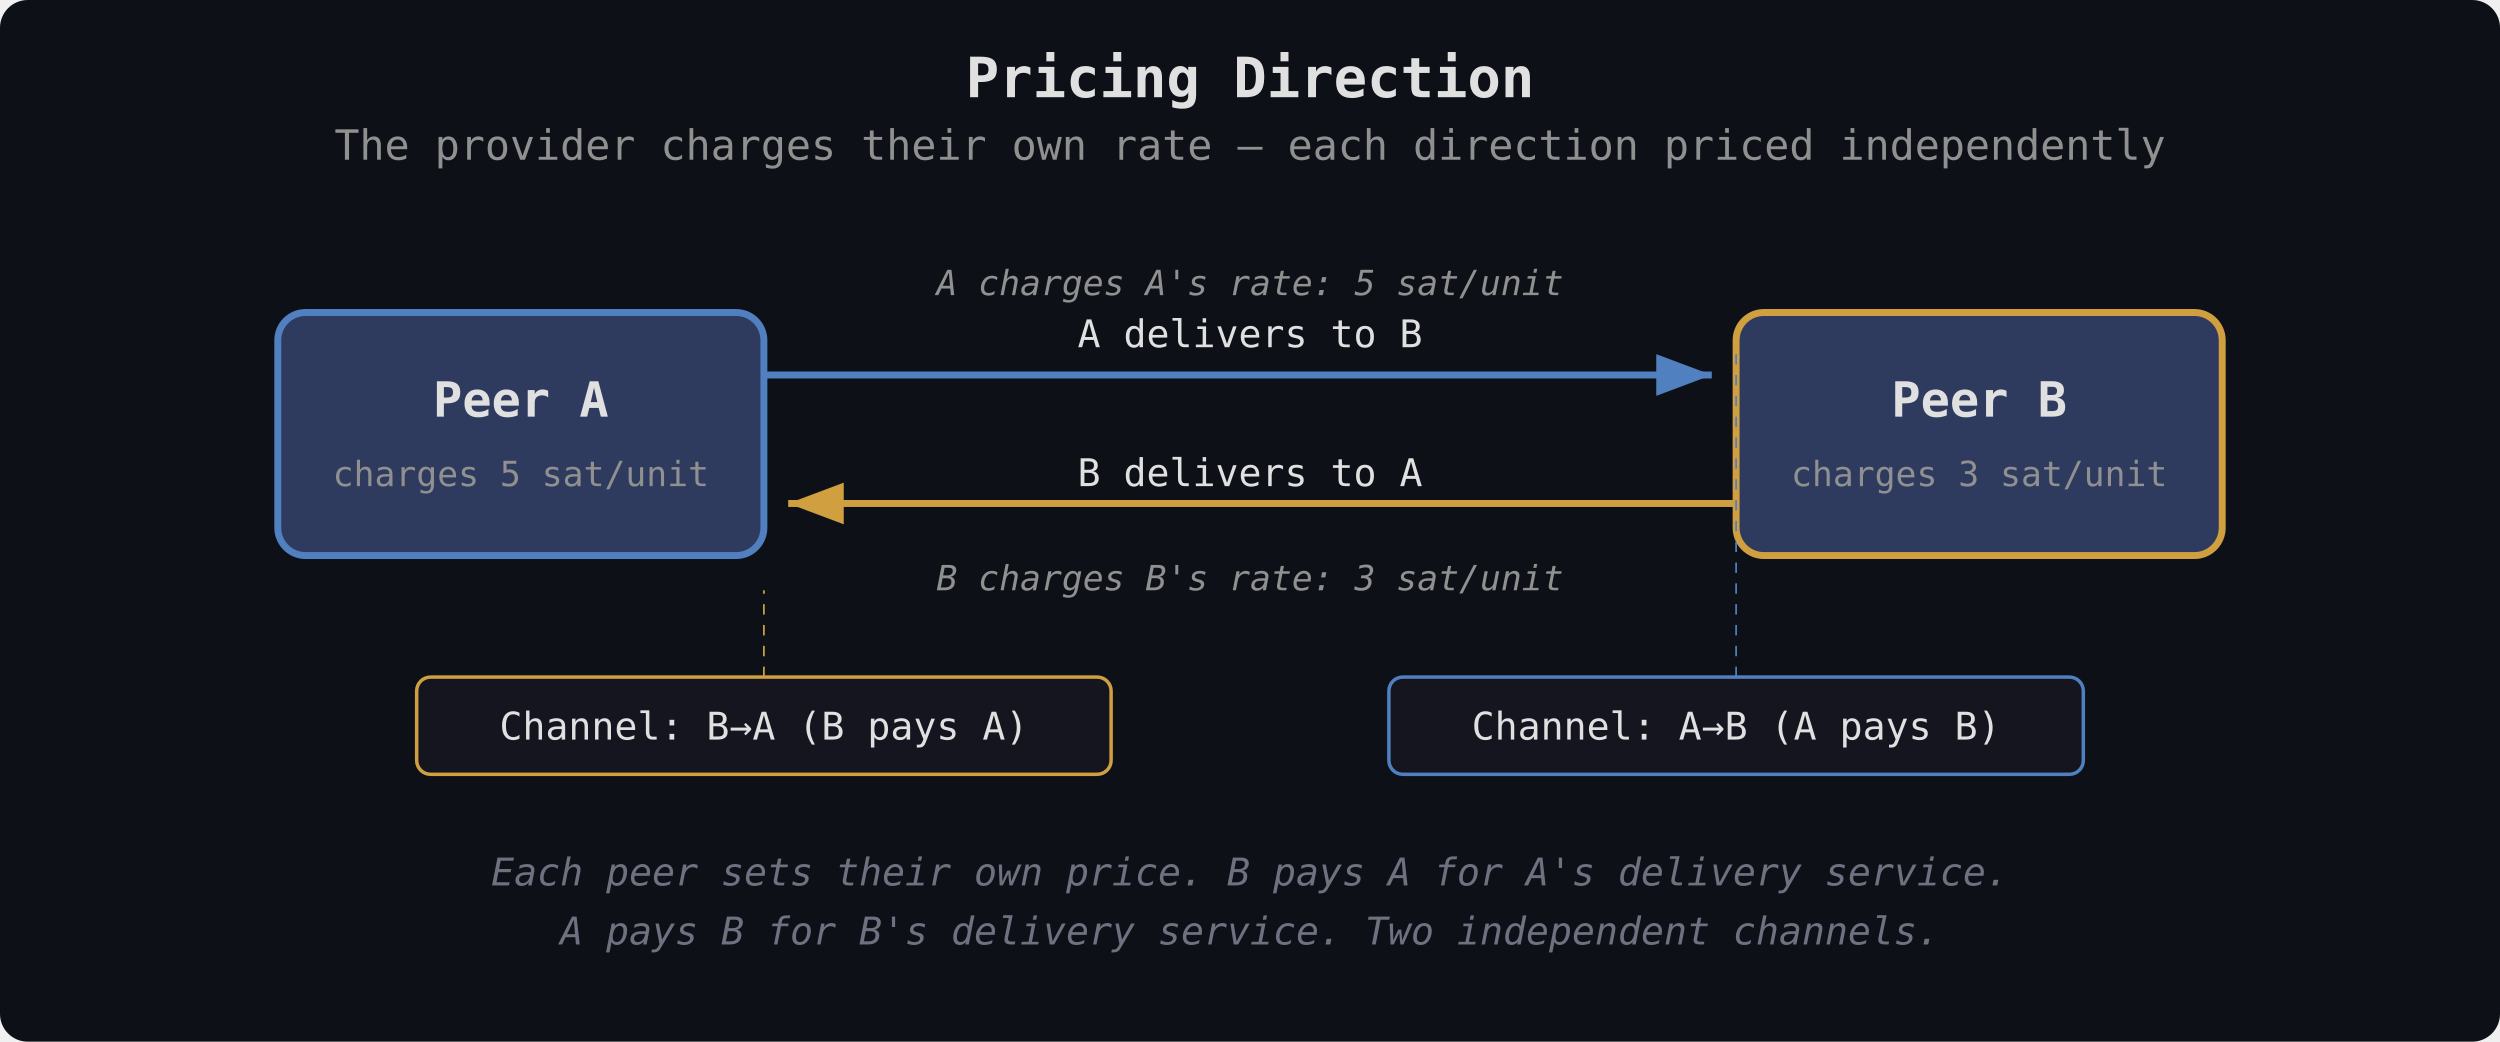
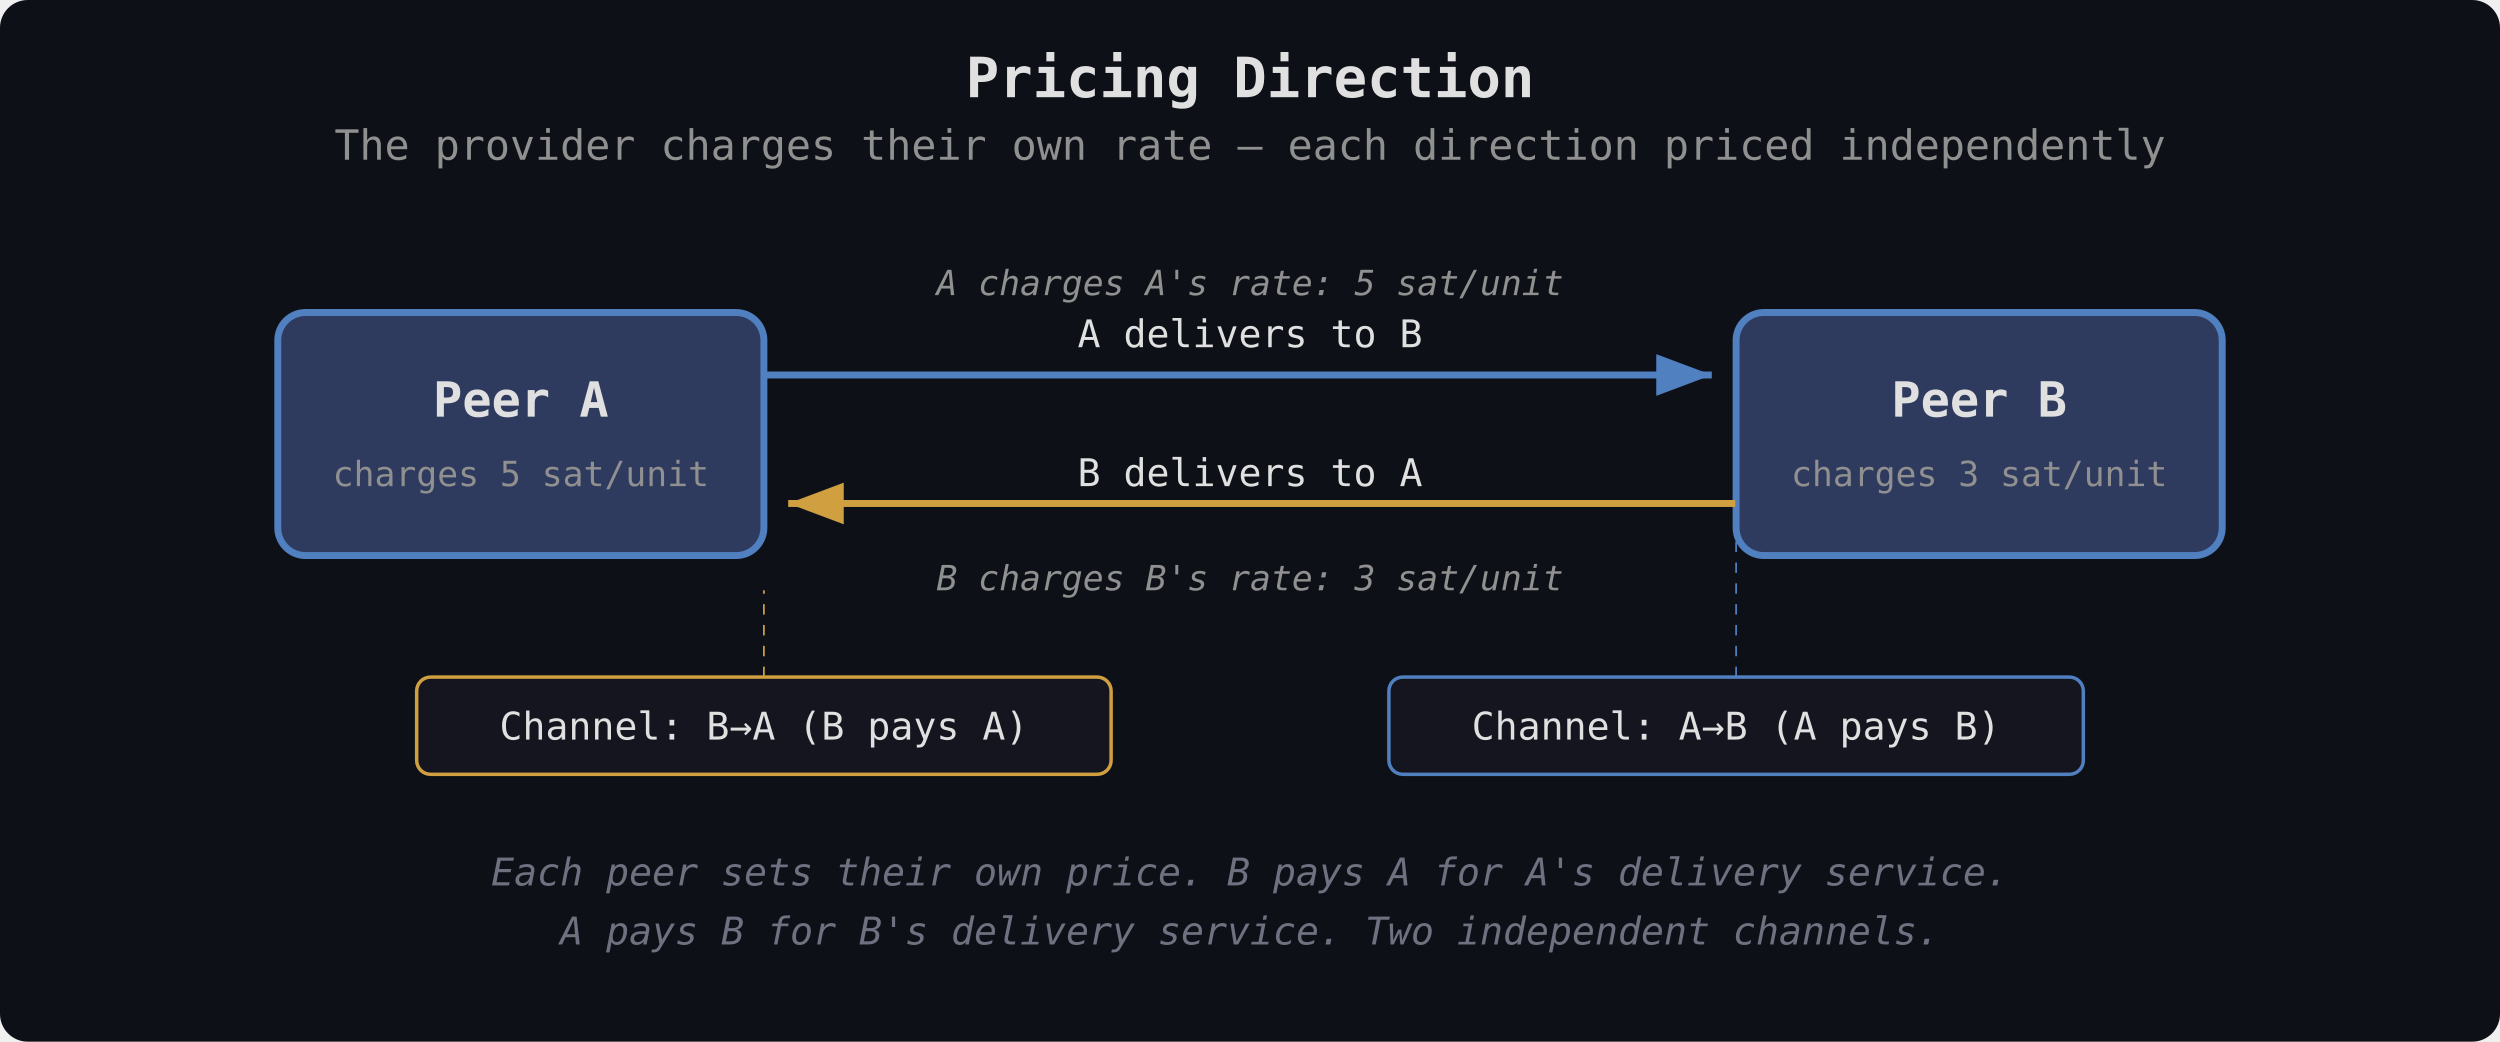
<svg xmlns="http://www.w3.org/2000/svg" viewBox="0 0 720 300" font-family="monospace" font-size="12">
  <style>
    text          { fill: #e0e0e0; }
    text.title    { font-size: 16px; font-weight: bold; }
    text.subtitle { font-size: 12px; fill: #909090; }
    text.nlabel   { font-size: 14px; font-weight: bold; }
    text.nrole    { font-size: 10px; fill: #909090; }
    text.alabel   { font-size: 11px; }
    text.annot    { font-size: 10px; fill: #909090; font-style: italic; }
    text.caption  { font-size: 11px; fill: #707080; font-style: italic; }
+ 
+     .bg           { fill: #0d1117; }
+     .callout      { fill: #151520; }
+     .node         { fill: #2e3a5e; stroke: #5080c0; }
+ 
+     @media (prefers-color-scheme: light) {
+       text          { fill: #1f2328; }
+       text.subtitle, text.nrole, text.plabel, text.annot, text.altlabel,
+       text.elabel, text.mdesc, text.tlabel { fill: #656d76; }
+       text.caption  { fill: #7c8186; }
+       line.sep, line.life { stroke: #d1d9e0; }
+       rect.alt      { stroke: #d1d9e0; }
+       .bg           { fill: #ffffff; }
+       .callout      { fill: #f6f8fa; }
+       .node, rect.node { fill: #ddf4ff; stroke: #0969da; }
+       rect.compute, rect.result { fill: #f6f8fa; }
+     }
  </style>
  <defs>
    <marker id="pR" markerWidth="8" markerHeight="6" refX="8" refY="3" orient="auto">
      <polygon points="0,0 8,3 0,6" fill="#5080c0" />
    </marker>
    <marker id="pL" markerWidth="8" markerHeight="6" refX="8" refY="3" orient="auto">
      <polygon points="0,0 8,3 0,6" fill="#d0a040" />
    </marker>
  </defs>
-   <rect width="720" height="300" fill="#0d1117" rx="8" />
+   <rect width="720" height="300" rx="8" class="bg" />
  <text x="360" y="28" text-anchor="middle" class="title">Pricing Direction</text>
  <text x="360" y="46" text-anchor="middle" class="subtitle">The provider charges their own rate — each direction priced independently</text>
-   <rect x="80" y="90" width="140" height="70" rx="8" fill="#2e3a5e" stroke="#5080c0" stroke-width="2" />
+   <rect x="80" y="90" width="140" height="70" rx="8" class="node" stroke-width="2" />
  <text x="150" y="120" text-anchor="middle" class="nlabel">Peer A</text>
  <text x="150" y="140" text-anchor="middle" class="nrole">charges 5 sat/unit</text>
-   <rect x="500" y="90" width="140" height="70" rx="8" fill="#2e3a5e" stroke="#d0a040" stroke-width="2" />
+   <rect x="500" y="90" width="140" height="70" rx="8" class="node" stroke="#d0a040" stroke-width="2" />
  <text x="570" y="120" text-anchor="middle" class="nlabel">Peer B</text>
  <text x="570" y="140" text-anchor="middle" class="nrole">charges 3 sat/unit</text>
  <line x1="220" y1="108" x2="493" y2="108" stroke="#5080c0" stroke-width="2" marker-end="url(#pR)" />
  <text x="360" y="100" text-anchor="middle" class="alabel" fill="#5080c0">A delivers to B</text>
  <text x="360" y="85" text-anchor="middle" class="annot">A charges A's rate: 5 sat/unit</text>
  <line x1="500" y1="145" x2="227" y2="145" stroke="#d0a040" stroke-width="2" marker-end="url(#pL)" />
  <text x="360" y="140" text-anchor="middle" class="alabel" fill="#d0a040">B delivers to A</text>
  <text x="360" y="170" text-anchor="middle" class="annot">B charges B's rate: 3 sat/unit</text>
-   <rect x="120" y="195" width="200" height="28" rx="4" fill="#151520" stroke="#d0a040" stroke-width="1" />
+   <rect x="120" y="195" width="200" height="28" rx="4" class="callout" stroke="#d0a040" stroke-width="1" />
  <text x="220" y="213" text-anchor="middle" class="alabel" fill="#d0a040">Channel: B→A (B pays A)</text>
-   <rect x="400" y="195" width="200" height="28" rx="4" fill="#151520" stroke="#5080c0" stroke-width="1" />
+   <rect x="400" y="195" width="200" height="28" rx="4" class="callout" stroke="#5080c0" stroke-width="1" />
  <text x="500" y="213" text-anchor="middle" class="alabel" fill="#5080c0">Channel: A→B (A pays B)</text>
  <line x1="220" y1="195" x2="220" y2="170" stroke="#d0a040" stroke-width="0.5" stroke-dasharray="3,3" />
  <line x1="500" y1="195" x2="500" y2="100" stroke="#5080c0" stroke-width="0.5" stroke-dasharray="3,3" />
  <text x="360" y="255" text-anchor="middle" class="caption">Each peer sets their own price. B pays A for A's delivery service.</text>
  <text x="360" y="272" text-anchor="middle" class="caption">A pays B for B's delivery service. Two independent channels.</text>
</svg>
